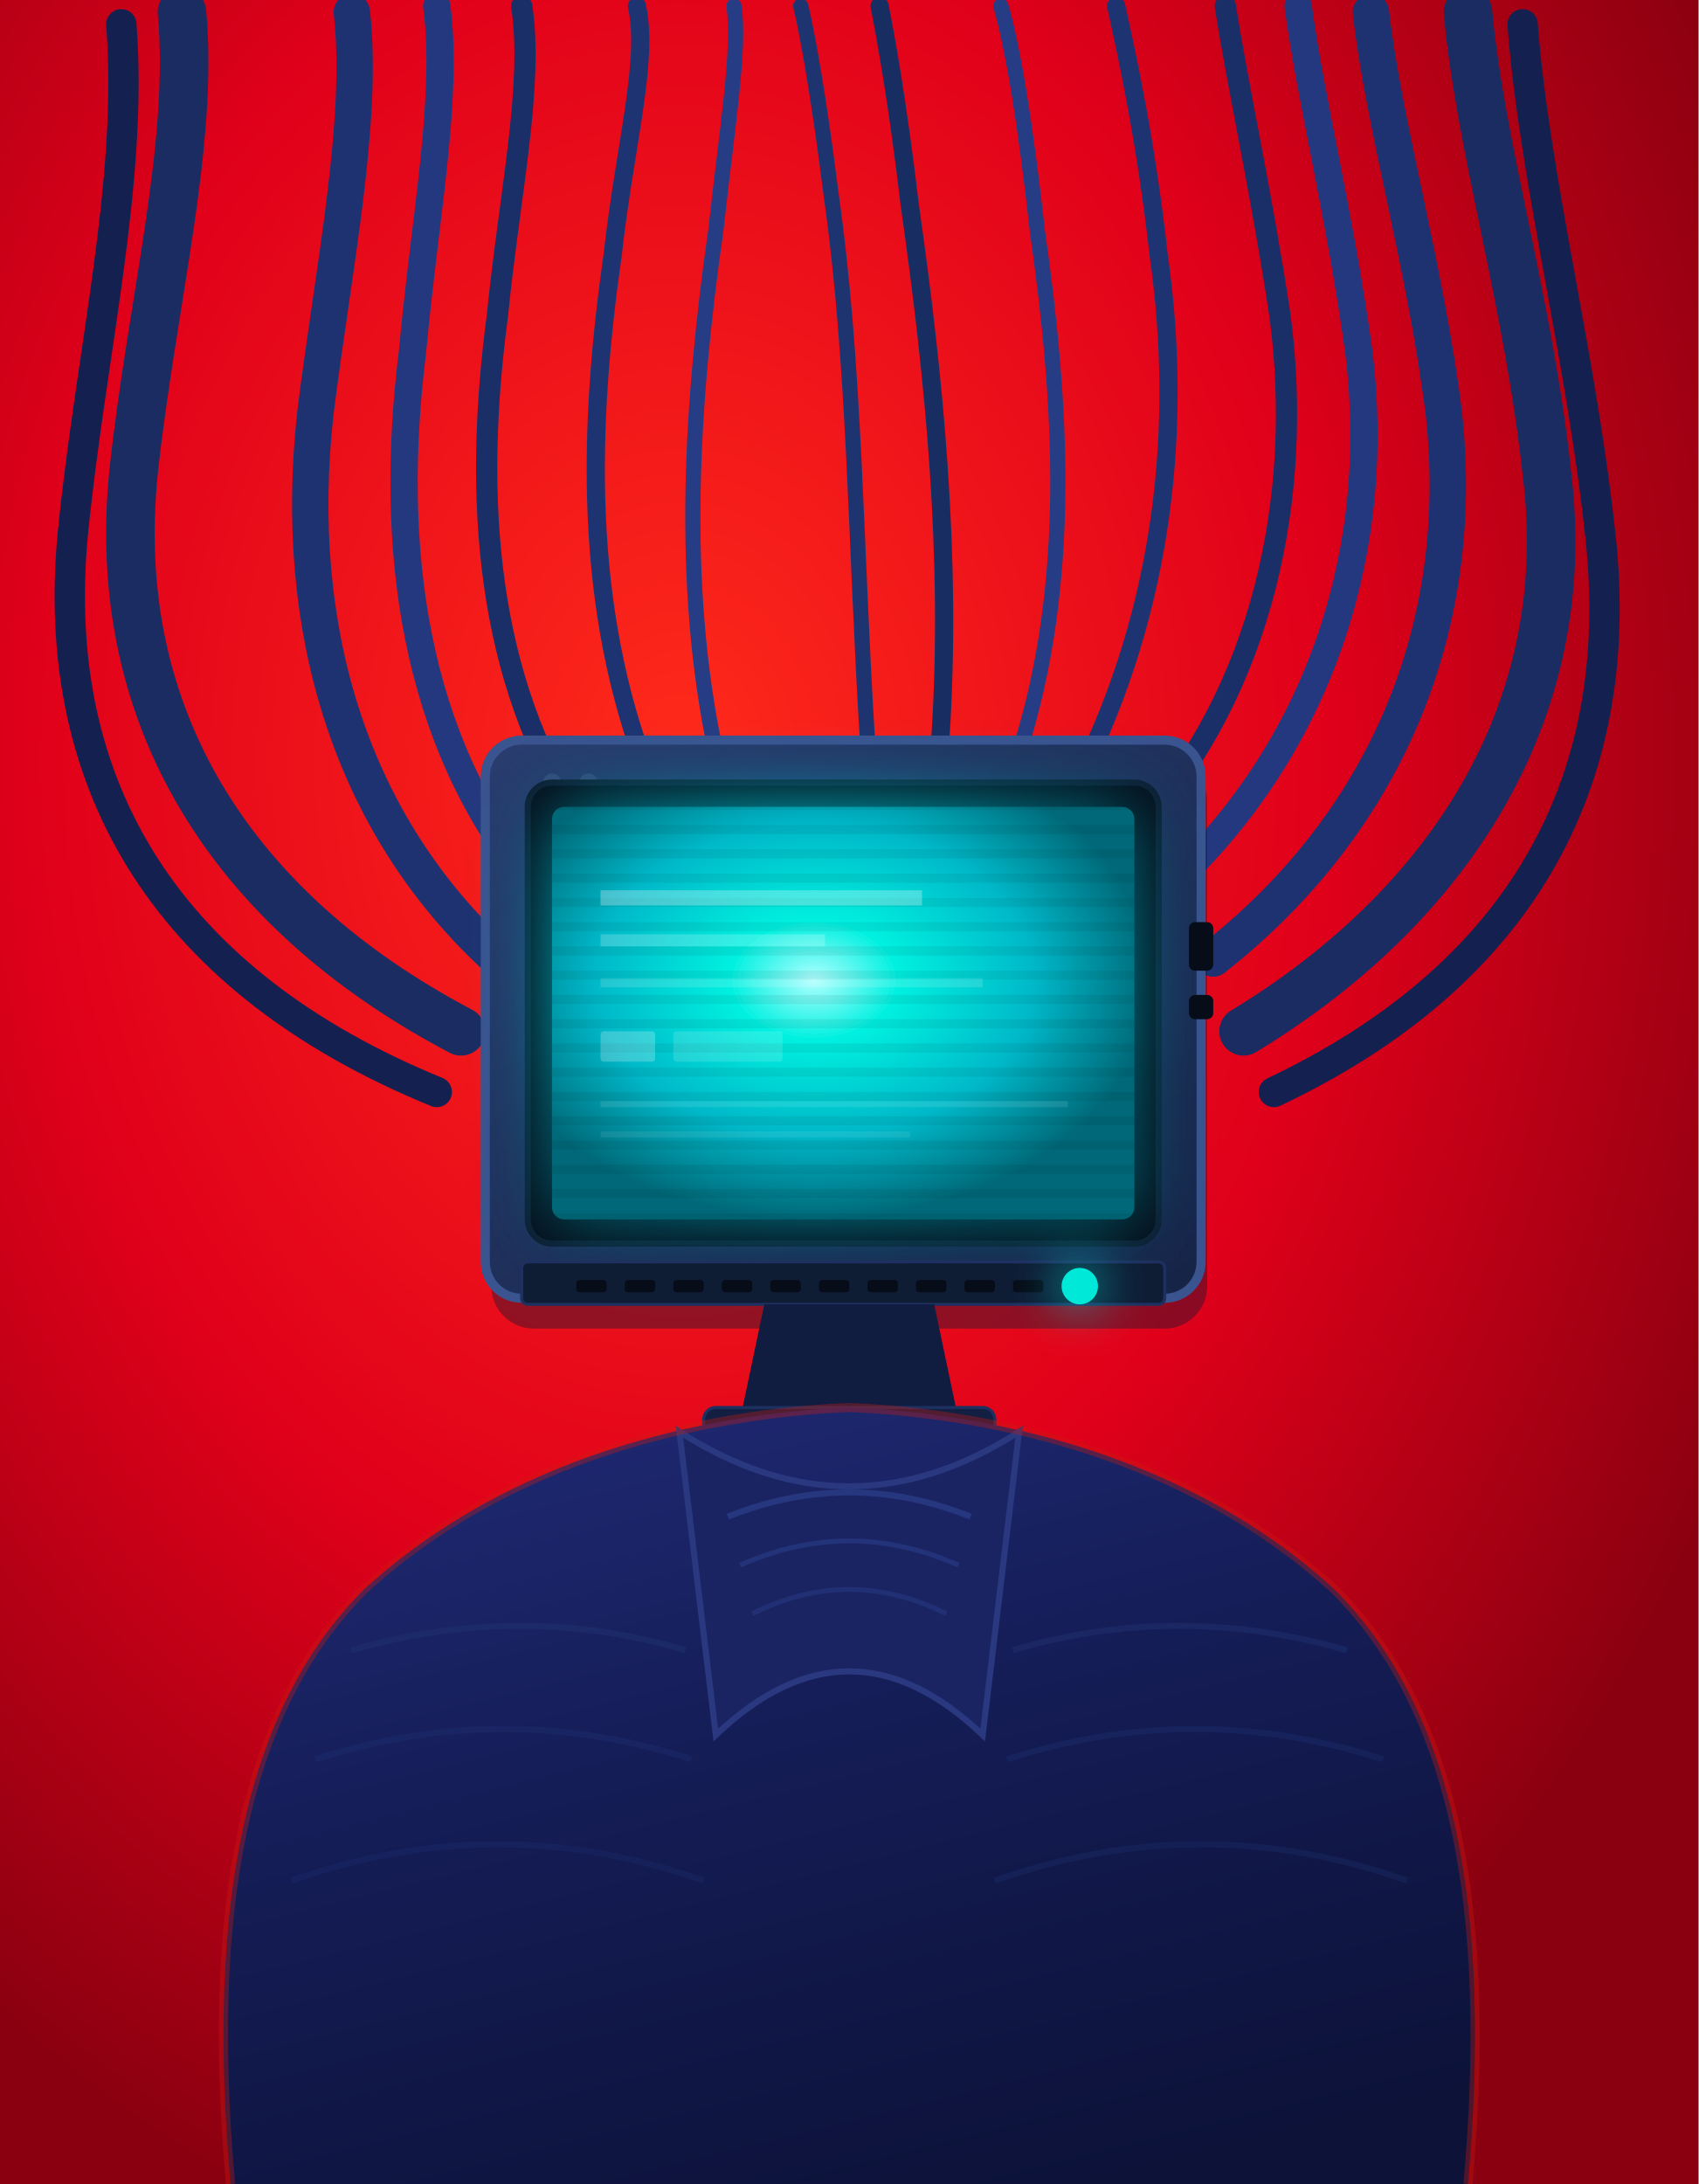
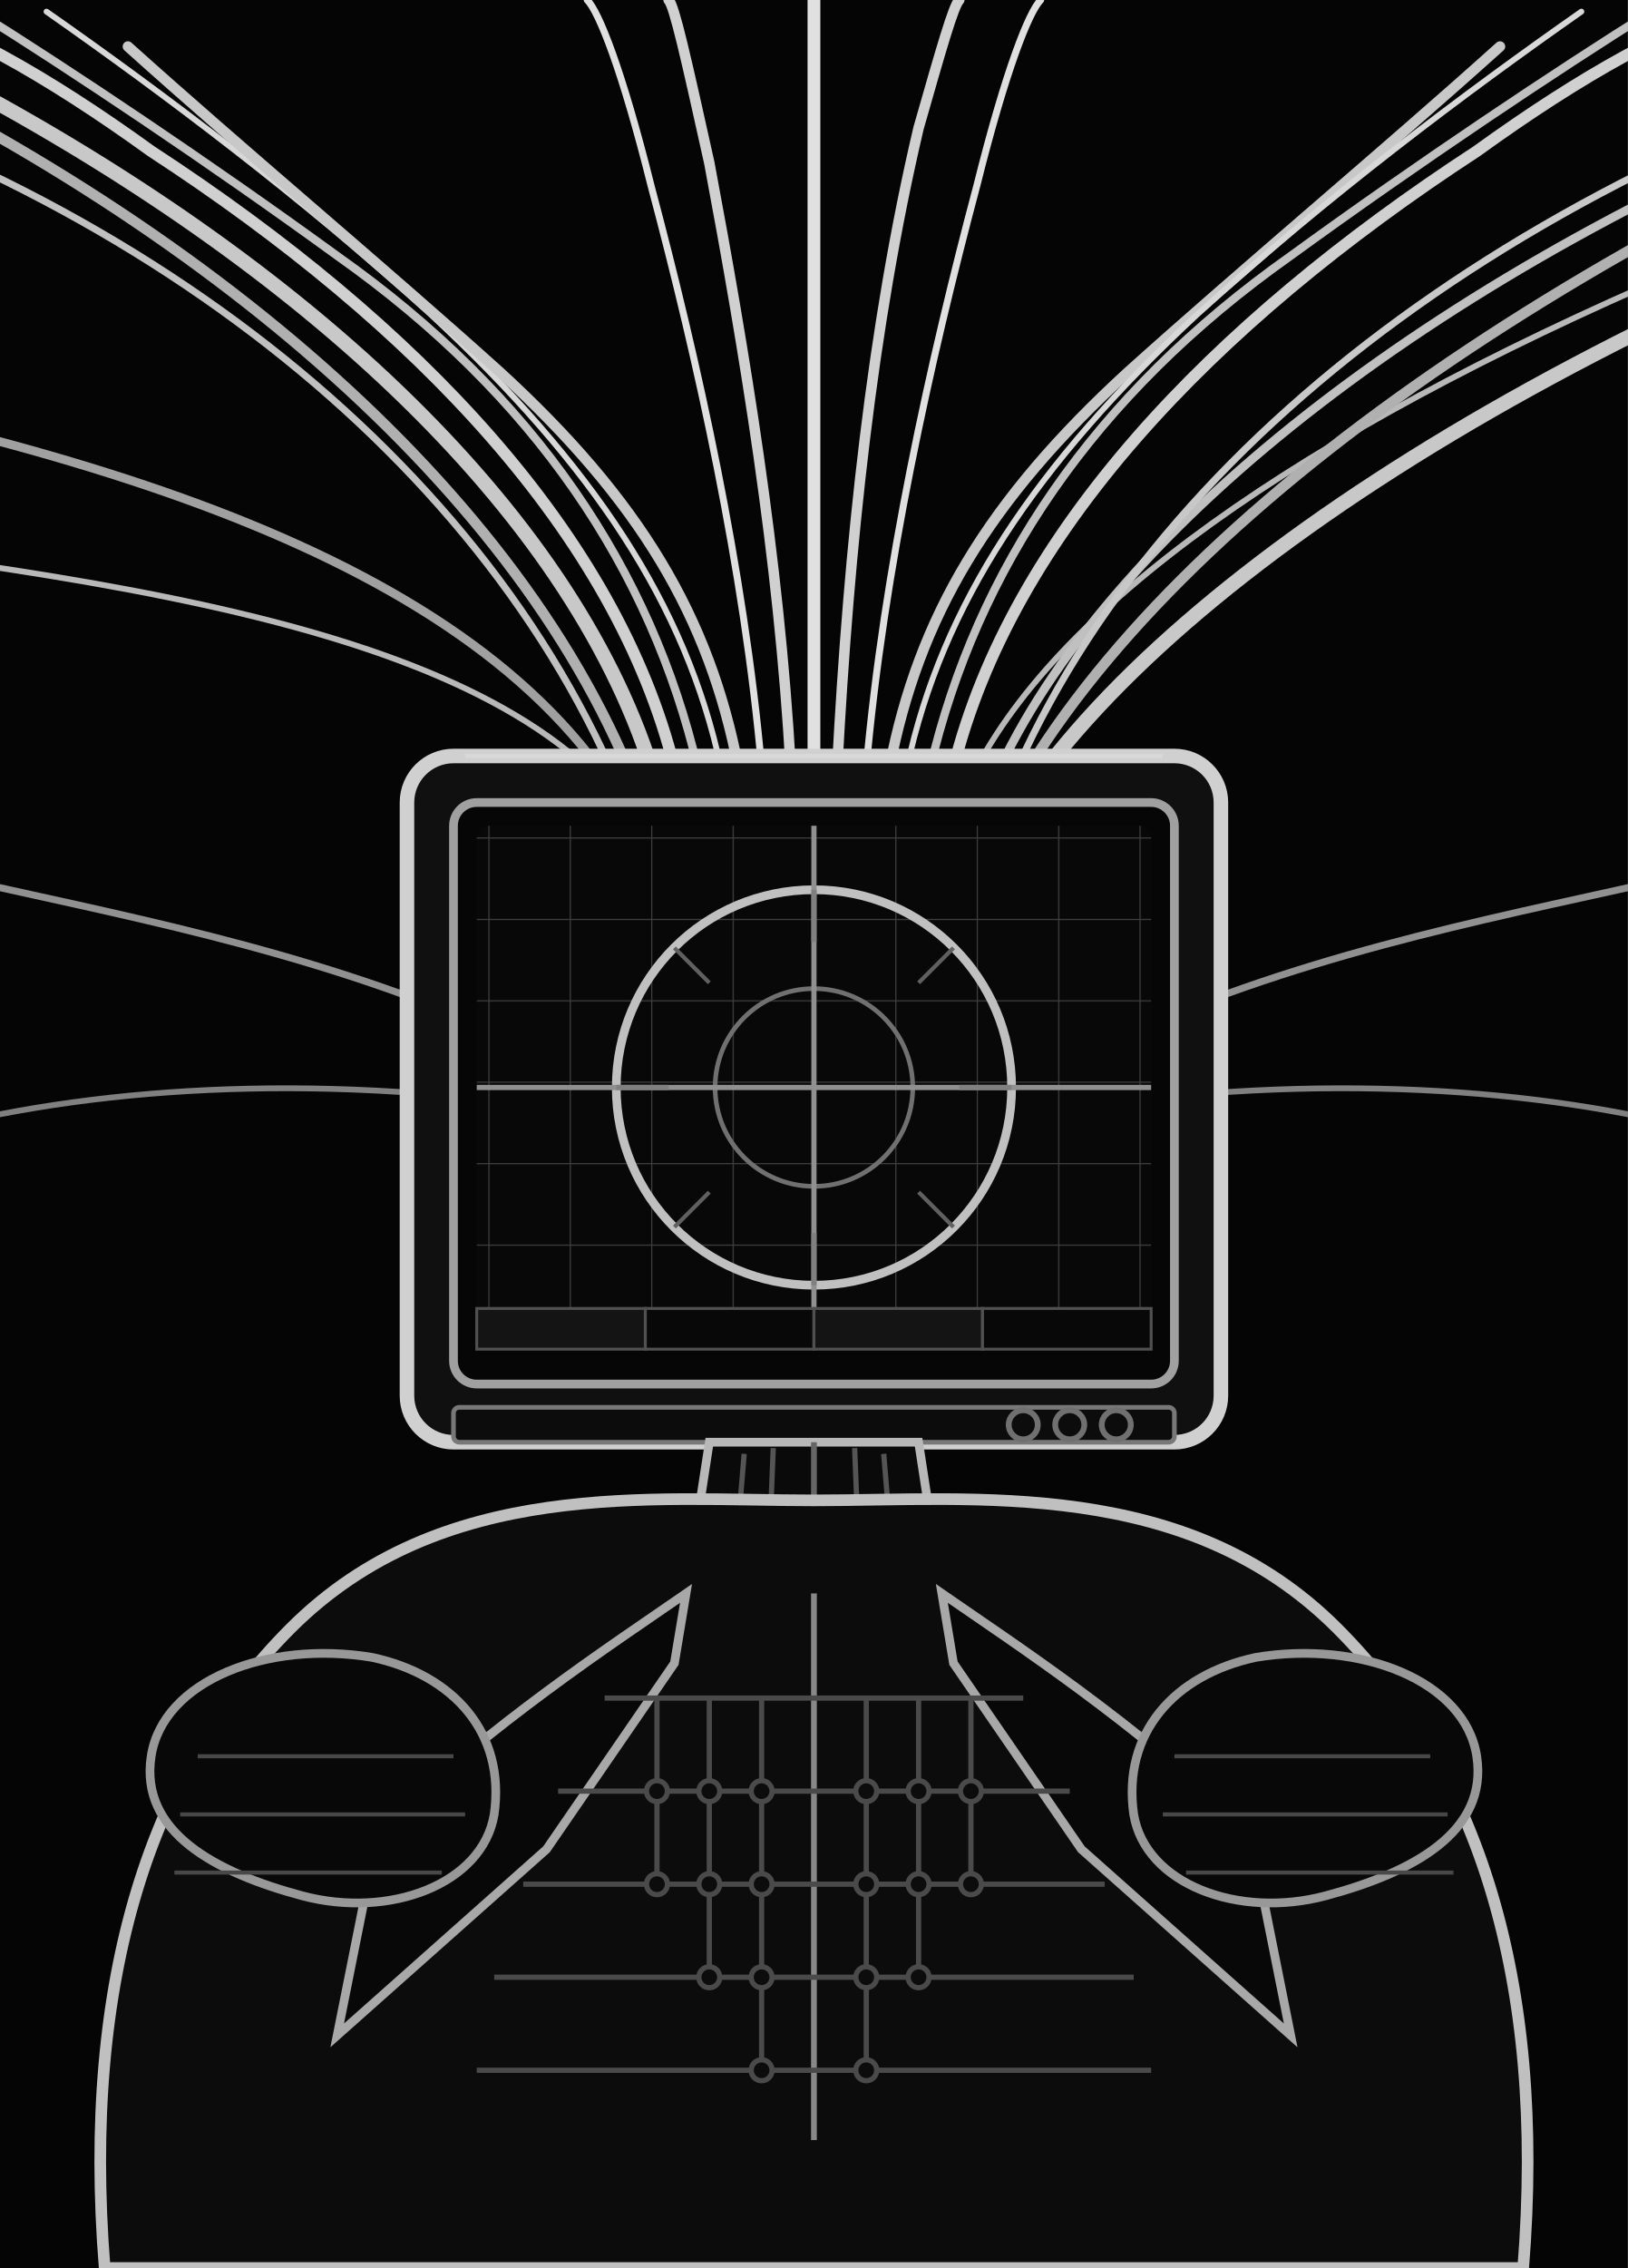
- <svg xmlns="http://www.w3.org/2000/svg" viewBox="0 0 280 360" fill="none">
+ <svg xmlns="http://www.w3.org/2000/svg" viewBox="0 0 280 390" fill="none">
  <defs>
-     <radialGradient id="bg" cx="40%" cy="35%" r="70%">
-       <stop offset="0%" stop-color="#ff2a1a" />
-       <stop offset="55%" stop-color="#e0001a" />
-       <stop offset="100%" stop-color="#8a0010" />
-     </radialGradient>
-     <radialGradient id="screen" cx="45%" cy="42%" r="58%">
-       <stop offset="0%" stop-color="#afffff" />
-       <stop offset="25%" stop-color="#00f0e0" />
-       <stop offset="65%" stop-color="#00b8c8" />
-       <stop offset="100%" stop-color="#006878" />
-     </radialGradient>
-     <filter id="bloom" x="-40%" y="-40%" width="180%" height="180%">
-       <feGaussianBlur in="SourceGraphic" stdDeviation="6" result="b" />
-       <feMerge>
-         <feMergeNode in="b" />
-         <feMergeNode in="SourceGraphic" />
-       </feMerge>
-     </filter>
-     <filter id="led" x="-400%" y="-400%" width="900%" height="900%">
-       <feGaussianBlur in="SourceGraphic" stdDeviation="4" result="b" />
-       <feMerge>
-         <feMergeNode in="b" />
-         <feMergeNode in="SourceGraphic" />
-       </feMerge>
-     </filter>
-     <linearGradient id="body" x1="30%" y1="0%" x2="70%" y2="100%">
-       <stop offset="0%" stop-color="#1e2870" />
-       <stop offset="45%" stop-color="#141c54" />
-       <stop offset="100%" stop-color="#0c1238" />
-     </linearGradient>
-     <linearGradient id="mon" x1="5%" y1="0%" x2="95%" y2="100%">
-       <stop offset="0%" stop-color="#283c6e" />
-       <stop offset="100%" stop-color="#162448" />
-     </linearGradient>
-     <linearGradient id="cable-dark" x1="0%" y1="100%" x2="0%" y2="0%">
-       <stop offset="0%" stop-color="#1a2860" />
-       <stop offset="100%" stop-color="#0e1840" />
-     </linearGradient>
-     <pattern id="scan" x="0" y="0" width="1" height="4" patternUnits="userSpaceOnUse">
-       <rect x="0" y="0" width="1" height="1.5" fill="black" opacity="0.12" />
+     <pattern id="scr" x="84" y="144" width="14" height="14" patternUnits="userSpaceOnUse">
+       <path d="M 14 0 L 0 0 0 14" fill="none" stroke="#444" stroke-width="0.4" />
    </pattern>
  </defs>
-   <rect width="280" height="360" fill="url(#bg)" />
-   <rect width="280" height="360" fill="url(#bgfade)" opacity="0.3" />
-   <path d="M 205,170 C 238,150 260,118 255,78 C 252,50 244,24 242,2" stroke="#1a2c62" stroke-width="8" stroke-linecap="round" />
-   <path d="M 210,180 C 248,162 268,132 264,90 C 261,60 253,30 251,4" stroke="#142050" stroke-width="5" stroke-linecap="round" />
-   <path d="M 200,158 C 228,136 242,104 238,68 C 235,44 228,20 226,2" stroke="#1e3272" stroke-width="6" stroke-linecap="round" />
-   <path d="M 194,145 C 218,122 228,90 224,58 C 221,36 216,16 214,1" stroke="#243880" stroke-width="4.5" stroke-linecap="round" />
-   <path d="M 188,136 C 208,114 215,82 211,52 C 208,32 204,14 202,1" stroke="#1a2e68" stroke-width="3.5" stroke-linecap="round" />
-   <path d="M 178,128 C 192,100 195,70 191,42 C 189,24 186,10 184,1" stroke="#1e3472" stroke-width="3" stroke-linecap="round" />
-   <path d="M 168,124 C 177,96 175,66 171,38 C 169,20 167,8 165,1" stroke="#263c84" stroke-width="2.5" stroke-linecap="round" />
-   <path d="M 155,122 C 157,92 154,62 150,34 C 148,17 146,6 145,1" stroke="#182e62" stroke-width="3" stroke-linecap="round" />
-   <path d="M 143,122 C 141,90 141,60 137,32 C 135,16 133,5 132,1" stroke="#1e3470" stroke-width="2.5" stroke-linecap="round" />
-   <path d="M 118,124 C 112,96 114,66 118,38 C 120,20 122,8 121,1" stroke="#263c84" stroke-width="2.5" stroke-linecap="round" />
-   <path d="M 107,128 C 96,100 97,70 101,42 C 103,24 107,10 105,1" stroke="#1e3472" stroke-width="3" stroke-linecap="round" />
-   <path d="M 96,136 C 80,112 78,82 82,52 C 84,32 88,14 86,1" stroke="#1a2e68" stroke-width="3.5" stroke-linecap="round" />
-   <path d="M 88,146 C 68,122 64,90 68,58 C 70,36 74,16 72,1" stroke="#243880" stroke-width="4.5" stroke-linecap="round" />
-   <path d="M 82,158 C 58,136 48,104 52,68 C 55,44 60,20 58,2" stroke="#1e3272" stroke-width="6" stroke-linecap="round" />
-   <path d="M 76,170 C 38,150 18,118 22,78 C 25,50 32,24 30,2" stroke="#1a2c62" stroke-width="8" stroke-linecap="round" />
-   <path d="M 72,180 C 28,162 8,130 12,88 C 15,58 22,30 20,4" stroke="#142050" stroke-width="5" stroke-linecap="round" />
-   <rect x="81" y="125" width="118" height="94" rx="7" fill="#0c1830" opacity="0.4" />
-   <rect x="80" y="122" width="118" height="92" rx="6" fill="url(#mon)" stroke="#3a5490" stroke-width="1.5" />
-   <circle cx="91" cy="129" r="1.5" fill="#3a5080" opacity="0.8" />
-   <circle cx="97" cy="129" r="1.5" fill="#3a5080" opacity="0.8" />
-   <rect x="87" y="129" width="104" height="76" rx="4" fill="#060c18" stroke="#0e1c30" stroke-width="1" />
-   <rect x="91" y="133" width="96" height="68" rx="2" fill="url(#screen)" filter="url(#bloom)" />
-   <rect x="91" y="133" width="96" height="68" rx="2" fill="url(#scan)" opacity="0.5" />
-   <line x1="99" y1="148" x2="152" y2="148" stroke="white" stroke-width="2.5" opacity="0.28" />
-   <line x1="99" y1="155" x2="136" y2="155" stroke="white" stroke-width="2" opacity="0.20" />
-   <line x1="99" y1="162" x2="162" y2="162" stroke="white" stroke-width="1.5" opacity="0.14" />
-   <rect x="99" y="170" width="9" height="5" rx="0.5" fill="white" opacity="0.22" />
-   <rect x="111" y="170" width="18" height="5" rx="0.5" fill="white" opacity="0.14" />
-   <line x1="99" y1="182" x2="176" y2="182" stroke="white" stroke-width="1" opacity="0.10" />
-   <line x1="99" y1="187" x2="150" y2="187" stroke="white" stroke-width="1" opacity="0.08" />
-   <rect x="86" y="208" width="106" height="7" rx="1" fill="#0e1c34" stroke="#1e3060" stroke-width="0.5" />
-   <rect x="95" y="211" width="5" height="2" rx="0.5" fill="#060c18" />
-   <rect x="103" y="211" width="5" height="2" rx="0.5" fill="#060c18" />
-   <rect x="111" y="211" width="5" height="2" rx="0.5" fill="#060c18" />
-   <rect x="119" y="211" width="5" height="2" rx="0.5" fill="#060c18" />
-   <rect x="127" y="211" width="5" height="2" rx="0.5" fill="#060c18" />
-   <rect x="135" y="211" width="5" height="2" rx="0.5" fill="#060c18" />
-   <rect x="143" y="211" width="5" height="2" rx="0.5" fill="#060c18" />
-   <rect x="151" y="211" width="5" height="2" rx="0.5" fill="#060c18" />
-   <rect x="159" y="211" width="5" height="2" rx="0.5" fill="#060c18" />
-   <rect x="167" y="211" width="5" height="2" rx="0.5" fill="#060c18" />
-   <circle cx="178" cy="212" r="3" fill="#00e8d8" filter="url(#led)" />
-   <rect x="196" y="152" width="4" height="8" rx="1" fill="#060c18" />
-   <rect x="196" y="164" width="4" height="4" rx="1" fill="#060c18" />
-   <path d="M 126,215 L 122,234 L 158,234 L 154,215 Z" fill="#101c40" />
-   <rect x="116" y="232" width="48" height="6" rx="2" fill="#121e42" stroke="#1e3060" stroke-width="0.5" />
-   <path d="M 38,360 C 34,315 40,282 60,262 C 84,240 116,233 140,232 C 164,233 196,240 220,262 C 240,282 246,315 242,360 Z" fill="url(#body)" />
-   <path d="M 112,236 Q 140,254 168,236 L 162,286 Q 140,265 118,286 Z" fill="#1a2462" stroke="#2a3880" stroke-width="1" />
-   <path d="M 120,250 Q 140,242 160,250" stroke="#2e4494" stroke-width="1" opacity="0.6" fill="none" />
-   <path d="M 122,258 Q 140,250 158,258" stroke="#2e4494" stroke-width="0.8" opacity="0.45" fill="none" />
-   <path d="M 124,266 Q 140,258 156,266" stroke="#2e4494" stroke-width="0.8" opacity="0.35" fill="none" />
-   <path d="M 58,272 Q 86,264 113,272" stroke="#1e3272" stroke-width="1" opacity="0.45" fill="none" />
-   <path d="M 52,290 Q 83,280 114,290" stroke="#1e3272" stroke-width="1" opacity="0.35" fill="none" />
-   <path d="M 48,310 Q 82,298 116,310" stroke="#1e3272" stroke-width="1" opacity="0.28" fill="none" />
-   <path d="M 167,272 Q 194,264 222,272" stroke="#1e3272" stroke-width="1" opacity="0.45" fill="none" />
-   <path d="M 166,290 Q 197,280 228,290" stroke="#1e3272" stroke-width="1" opacity="0.35" fill="none" />
-   <path d="M 164,310 Q 198,298 232,310" stroke="#1e3272" stroke-width="1" opacity="0.28" fill="none" />
-   <path d="M 38,360 C 34,315 40,282 60,262 C 84,240 116,233 140,232" stroke="#cc1a10" stroke-width="1.5" opacity="0.35" fill="none" />
-   <path d="M 242,360 C 246,315 240,282 220,262 C 196,240 164,233 140,232" stroke="#cc1a10" stroke-width="1.5" opacity="0.35" fill="none" />
+   <rect width="280" height="390" fill="#050505" />
+   <path d="M 112,132 C 98,88 52,44 -15,10" stroke="#c8c8c8" stroke-width="2.5" stroke-linecap="round" />
+   <path d="M 108,132 C 86,80 28,32 -48,0" stroke="#b0b0b0" stroke-width="1.8" stroke-linecap="round" />
+   <path d="M 105,132 C 78,72 12,24 -72,6" stroke="#c0c0c0" stroke-width="1.2" stroke-linecap="round" />
+   <path d="M 103,132 C 72,90  -2,72 -88,58" stroke="#a0a0a0" stroke-width="1.5" stroke-linecap="round" />
+   <path d="M 101,132 C 68,102 -8,96 -105,85" stroke="#b8b8b8" stroke-width="1.0" stroke-linecap="round" />
+   <path d="M 116,132 C 106,92 72,56 26,26 C 8,13 -8,4 -22,0" stroke="#d0d0d0" stroke-width="2.0" stroke-linecap="round" />
+   <path d="M 120,132 C 112,98 92,68 58,44 C 36,28 12,12 -4,2" stroke="#c0c0c0" stroke-width="1.4" stroke-linecap="round" />
+   <path d="M 124,132 C 118,104 102,80 74,54 C 52,34 28,16  8,2" stroke="#d8d8d8" stroke-width="1.0" stroke-linecap="round" />
+   <path d="M 127,132 C 122,106 110,86 86,64 C 66,46 42,26 22,8" stroke="#c8c8c8" stroke-width="1.8" stroke-linecap="round" />
+   <path d="M 131,132 C 128,98 120,62 112,32 C 107,12 103,2 101,0" stroke="#e0e0e0" stroke-width="1.2" stroke-linecap="round" />
+   <path d="M 136,132 C 134,96 128,60 122,28 C 118,10 116,1 115,0" stroke="#d0d0d0" stroke-width="1.8" stroke-linecap="round" />
+   <path d="M 140,132 C 140,94 140,56 140,22 C 140,8 140,1 140,0" stroke="#e0e0e0" stroke-width="2.2" stroke-linecap="round" />
+   <path d="M 144,132 C 146,94 150,56 158,22 C 162,8 164,1 165,0" stroke="#d0d0d0" stroke-width="1.8" stroke-linecap="round" />
+   <path d="M 149,132 C 152,98 160,62 168,32 C 173,12 177,2 179,0" stroke="#e0e0e0" stroke-width="1.2" stroke-linecap="round" />
+   <path d="M 153,132 C 158,106 170,86 194,64 C 214,46 238,26 258,8" stroke="#c8c8c8" stroke-width="1.8" stroke-linecap="round" />
+   <path d="M 156,132 C 162,104 178,80 206,54 C 228,34 252,16 272,2" stroke="#d8d8d8" stroke-width="1.0" stroke-linecap="round" />
+   <path d="M 160,132 C 168,98 188,68 222,44 C 244,28 268,12 284,2" stroke="#c0c0c0" stroke-width="1.4" stroke-linecap="round" />
+   <path d="M 164,132 C 174,92 208,56 254,26 C 272,13 288,4 302,0" stroke="#d0d0d0" stroke-width="2.0" stroke-linecap="round" />
+   <path d="M 168,132 C 184,102 228,72 295,44" stroke="#b8b8b8" stroke-width="1.0" stroke-linecap="round" />
+   <path d="M 172,132 C 192,90 248,46 324,16" stroke="#c0c0c0" stroke-width="1.5" stroke-linecap="round" />
+   <path d="M 175,132 C 202,72 270,24 358,2" stroke="#c8c8c8" stroke-width="1.2" stroke-linecap="round" />
+   <path d="M 177,132 C 208,82 282,34 374,0" stroke="#b0b0b0" stroke-width="1.8" stroke-linecap="round" />
+   <path d="M 180,132 C 214,88 295,42 400,12" stroke="#c8c8c8" stroke-width="2.5" stroke-linecap="round" />
+   <path d="M 72,172 C 40,160 8,155 -20,148" stroke="#909090" stroke-width="1.2" stroke-linecap="round" />
+   <path d="M 72,188 C 32,185 -4,190 -30,200" stroke="#808080" stroke-width="1.0" stroke-linecap="round" />
+   <path d="M 208,172 C 240,160 272,155 300,148" stroke="#909090" stroke-width="1.2" stroke-linecap="round" />
+   <path d="M 208,188 C 248,185 284,190 310,200" stroke="#808080" stroke-width="1.0" stroke-linecap="round" />
+   <rect x="70" y="130" width="140" height="118" rx="8" fill="#101010" stroke="#d0d0d0" stroke-width="2.5" />
+   <line x1="80" y1="130" x2="200" y2="130" stroke="#e8e8e8" stroke-width="0.7" opacity="0.35" />
+   <rect x="78" y="138" width="124" height="100" rx="4" fill="#060606" stroke="#a0a0a0" stroke-width="1.5" />
+   <rect x="82" y="142" width="116" height="90" rx="2" fill="#080808" />
+   <rect x="82" y="142" width="116" height="90" fill="url(#scr)" opacity="0.9" />
+   <circle cx="140" cy="187" r="34" stroke="#c0c0c0" stroke-width="1.5" fill="none" />
+   <circle cx="140" cy="187" r="17" stroke="#707070" stroke-width="0.8" fill="none" />
+   <line x1="82" y1="187" x2="198" y2="187" stroke="#909090" stroke-width="0.9" />
+   <line x1="140" y1="142" x2="140" y2="232" stroke="#909090" stroke-width="0.9" />
+   <line x1="140" y1="153" x2="140" y2="162" stroke="#808080" stroke-width="0.9" />
+   <line x1="140" y1="212" x2="140" y2="221" stroke="#808080" stroke-width="0.9" />
+   <line x1="106" y1="187" x2="115" y2="187" stroke="#808080" stroke-width="0.9" />
+   <line x1="165" y1="187" x2="174" y2="187" stroke="#808080" stroke-width="0.9" />
+   <line x1="116" y1="163" x2="122" y2="169" stroke="#606060" stroke-width="0.7" />
+   <line x1="164" y1="163" x2="158" y2="169" stroke="#606060" stroke-width="0.7" />
+   <line x1="116" y1="211" x2="122" y2="205" stroke="#606060" stroke-width="0.7" />
+   <line x1="164" y1="211" x2="158" y2="205" stroke="#606060" stroke-width="0.7" />
+   <rect x="82" y="225" width="29" height="7" fill="#141414" stroke="#505050" stroke-width="0.5" />
+   <rect x="111" y="225" width="29" height="7" fill="#080808" stroke="#505050" stroke-width="0.5" />
+   <rect x="140" y="225" width="29" height="7" fill="#141414" stroke="#505050" stroke-width="0.5" />
+   <rect x="169" y="225" width="29" height="7" fill="#080808" stroke="#505050" stroke-width="0.5" />
+   <rect x="78" y="242" width="124" height="6" rx="1" fill="#0c0c0c" stroke="#787878" stroke-width="0.8" />
+   <circle cx="176" cy="245" r="2.5" fill="none" stroke="#707070" stroke-width="1.0" />
+   <circle cx="184" cy="245" r="2.5" fill="none" stroke="#707070" stroke-width="1.0" />
+   <circle cx="192" cy="245" r="2.5" fill="none" stroke="#707070" stroke-width="1.0" />
+   <path d="M 122,248 L 118,274 L 162,274 L 158,248 Z" fill="#0a0a0a" stroke="#b8b8b8" stroke-width="1.5" />
+   <line x1="128" y1="250" x2="126" y2="274" stroke="#555" stroke-width="0.9" />
+   <line x1="133" y1="249" x2="132" y2="274" stroke="#555" stroke-width="0.9" />
+   <line x1="140" y1="248" x2="140" y2="274" stroke="#666" stroke-width="1.0" />
+   <line x1="147" y1="249" x2="148" y2="274" stroke="#555" stroke-width="0.9" />
+   <line x1="152" y1="250" x2="154" y2="274" stroke="#555" stroke-width="0.9" />
+   <path d="M 18,390 C 14,340 26,304 50,280 C 76,254 112,258 140,258 C 168,258 204,254 230,280 C 254,304 266,340 262,390 Z" fill="#0c0c0c" stroke="#c0c0c0" stroke-width="2" />
+   <path d="M 118,274 C 105,283 85,296 65,315 L 58,350 L 94,318 L 116,286 Z" fill="#080808" stroke="#a8a8a8" stroke-width="1.5" />
+   <path d="M 162,274 C 175,283 195,296 215,315 L 222,350 L 186,318 L 164,286 Z" fill="#080808" stroke="#a8a8a8" stroke-width="1.5" />
+   <line x1="140" y1="274" x2="140" y2="368" stroke="#888" stroke-width="1.0" />
+   <line x1="104" y1="292" x2="176" y2="292" stroke="#4a4a4a" stroke-width="0.9" />
+   <line x1="96" y1="308" x2="184" y2="308" stroke="#4a4a4a" stroke-width="0.9" />
+   <line x1="90" y1="324" x2="190" y2="324" stroke="#4a4a4a" stroke-width="0.9" />
+   <line x1="85" y1="340" x2="195" y2="340" stroke="#4a4a4a" stroke-width="0.9" />
+   <line x1="82" y1="356" x2="198" y2="356" stroke="#4a4a4a" stroke-width="0.9" />
+   <line x1="113" y1="292" x2="113" y2="324" stroke="#4a4a4a" stroke-width="0.9" />
+   <line x1="122" y1="292" x2="122" y2="340" stroke="#4a4a4a" stroke-width="0.9" />
+   <line x1="131" y1="292" x2="131" y2="356" stroke="#4a4a4a" stroke-width="0.9" />
+   <line x1="149" y1="292" x2="149" y2="356" stroke="#4a4a4a" stroke-width="0.9" />
+   <line x1="158" y1="292" x2="158" y2="340" stroke="#4a4a4a" stroke-width="0.9" />
+   <line x1="167" y1="292" x2="167" y2="324" stroke="#4a4a4a" stroke-width="0.9" />
+   <circle cx="113" cy="308" r="1.8" fill="#0c0c0c" stroke="#4a4a4a" stroke-width="0.9" />
+   <circle cx="122" cy="308" r="1.8" fill="#0c0c0c" stroke="#4a4a4a" stroke-width="0.9" />
+   <circle cx="131" cy="308" r="1.8" fill="#0c0c0c" stroke="#4a4a4a" stroke-width="0.9" />
+   <circle cx="149" cy="308" r="1.8" fill="#0c0c0c" stroke="#4a4a4a" stroke-width="0.9" />
+   <circle cx="158" cy="308" r="1.8" fill="#0c0c0c" stroke="#4a4a4a" stroke-width="0.9" />
+   <circle cx="167" cy="308" r="1.8" fill="#0c0c0c" stroke="#4a4a4a" stroke-width="0.9" />
+   <circle cx="113" cy="324" r="1.8" fill="#0c0c0c" stroke="#4a4a4a" stroke-width="0.9" />
+   <circle cx="122" cy="324" r="1.8" fill="#0c0c0c" stroke="#4a4a4a" stroke-width="0.9" />
+   <circle cx="131" cy="324" r="1.8" fill="#0c0c0c" stroke="#4a4a4a" stroke-width="0.9" />
+   <circle cx="149" cy="324" r="1.8" fill="#0c0c0c" stroke="#4a4a4a" stroke-width="0.9" />
+   <circle cx="158" cy="324" r="1.8" fill="#0c0c0c" stroke="#4a4a4a" stroke-width="0.9" />
+   <circle cx="167" cy="324" r="1.8" fill="#0c0c0c" stroke="#4a4a4a" stroke-width="0.9" />
+   <circle cx="122" cy="340" r="1.8" fill="#0c0c0c" stroke="#4a4a4a" stroke-width="0.9" />
+   <circle cx="131" cy="340" r="1.8" fill="#0c0c0c" stroke="#4a4a4a" stroke-width="0.9" />
+   <circle cx="149" cy="340" r="1.8" fill="#0c0c0c" stroke="#4a4a4a" stroke-width="0.9" />
+   <circle cx="158" cy="340" r="1.8" fill="#0c0c0c" stroke="#4a4a4a" stroke-width="0.9" />
+   <circle cx="131" cy="356" r="1.8" fill="#0c0c0c" stroke="#4a4a4a" stroke-width="0.9" />
+   <circle cx="149" cy="356" r="1.8" fill="#0c0c0c" stroke="#4a4a4a" stroke-width="0.9" />
+   <path d="M 26,302 C 28,289 46,282 64,285 C 78,288 87,298 85,312 C 83,324 67,330 52,326 C 37,322 24,315 26,302 Z" fill="#080808" stroke="#989898" stroke-width="1.5" />
+   <line x1="34" y1="302" x2="78" y2="302" stroke="#484848" stroke-width="0.7" />
+   <line x1="31" y1="312" x2="80" y2="312" stroke="#484848" stroke-width="0.7" />
+   <line x1="30" y1="322" x2="76" y2="322" stroke="#484848" stroke-width="0.7" />
+   <path d="M 254,302 C 252,289 234,282 216,285 C 202,288 193,298 195,312 C 197,324 213,330 228,326 C 243,322 256,315 254,302 Z" fill="#080808" stroke="#989898" stroke-width="1.5" />
+   <line x1="202" y1="302" x2="246" y2="302" stroke="#484848" stroke-width="0.7" />
+   <line x1="200" y1="312" x2="249" y2="312" stroke="#484848" stroke-width="0.7" />
+   <line x1="204" y1="322" x2="250" y2="322" stroke="#484848" stroke-width="0.7" />
</svg>
